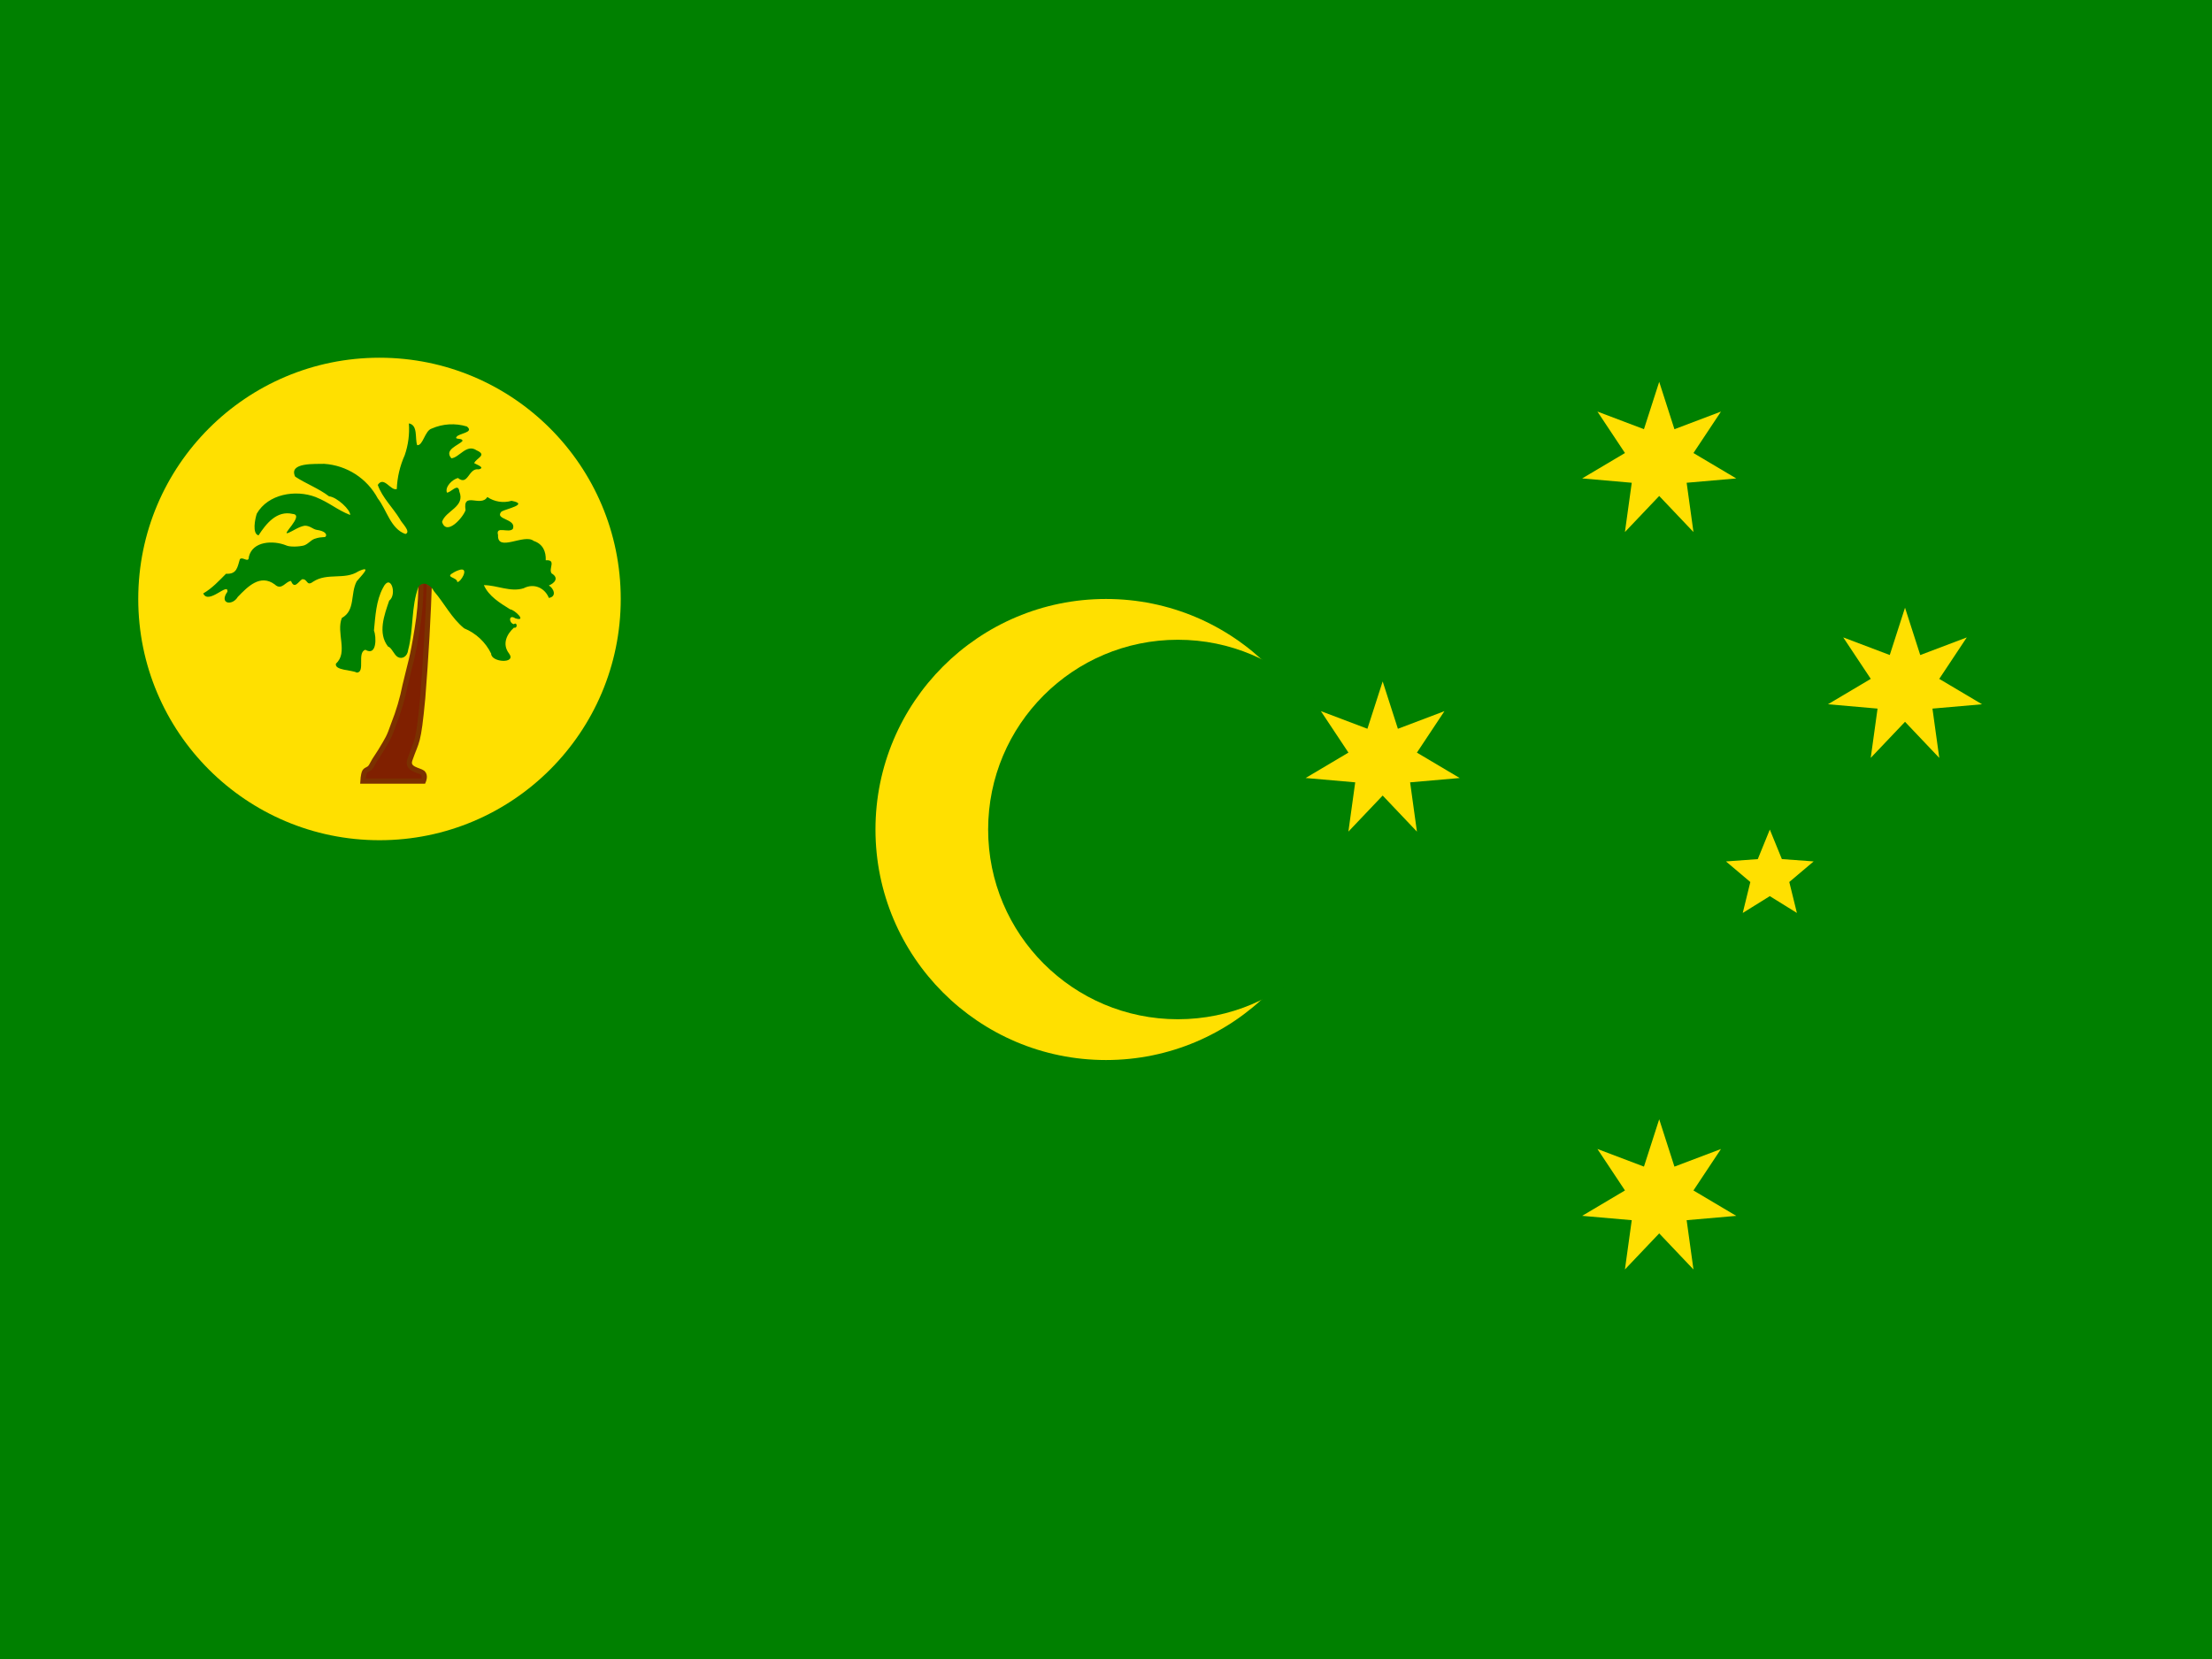
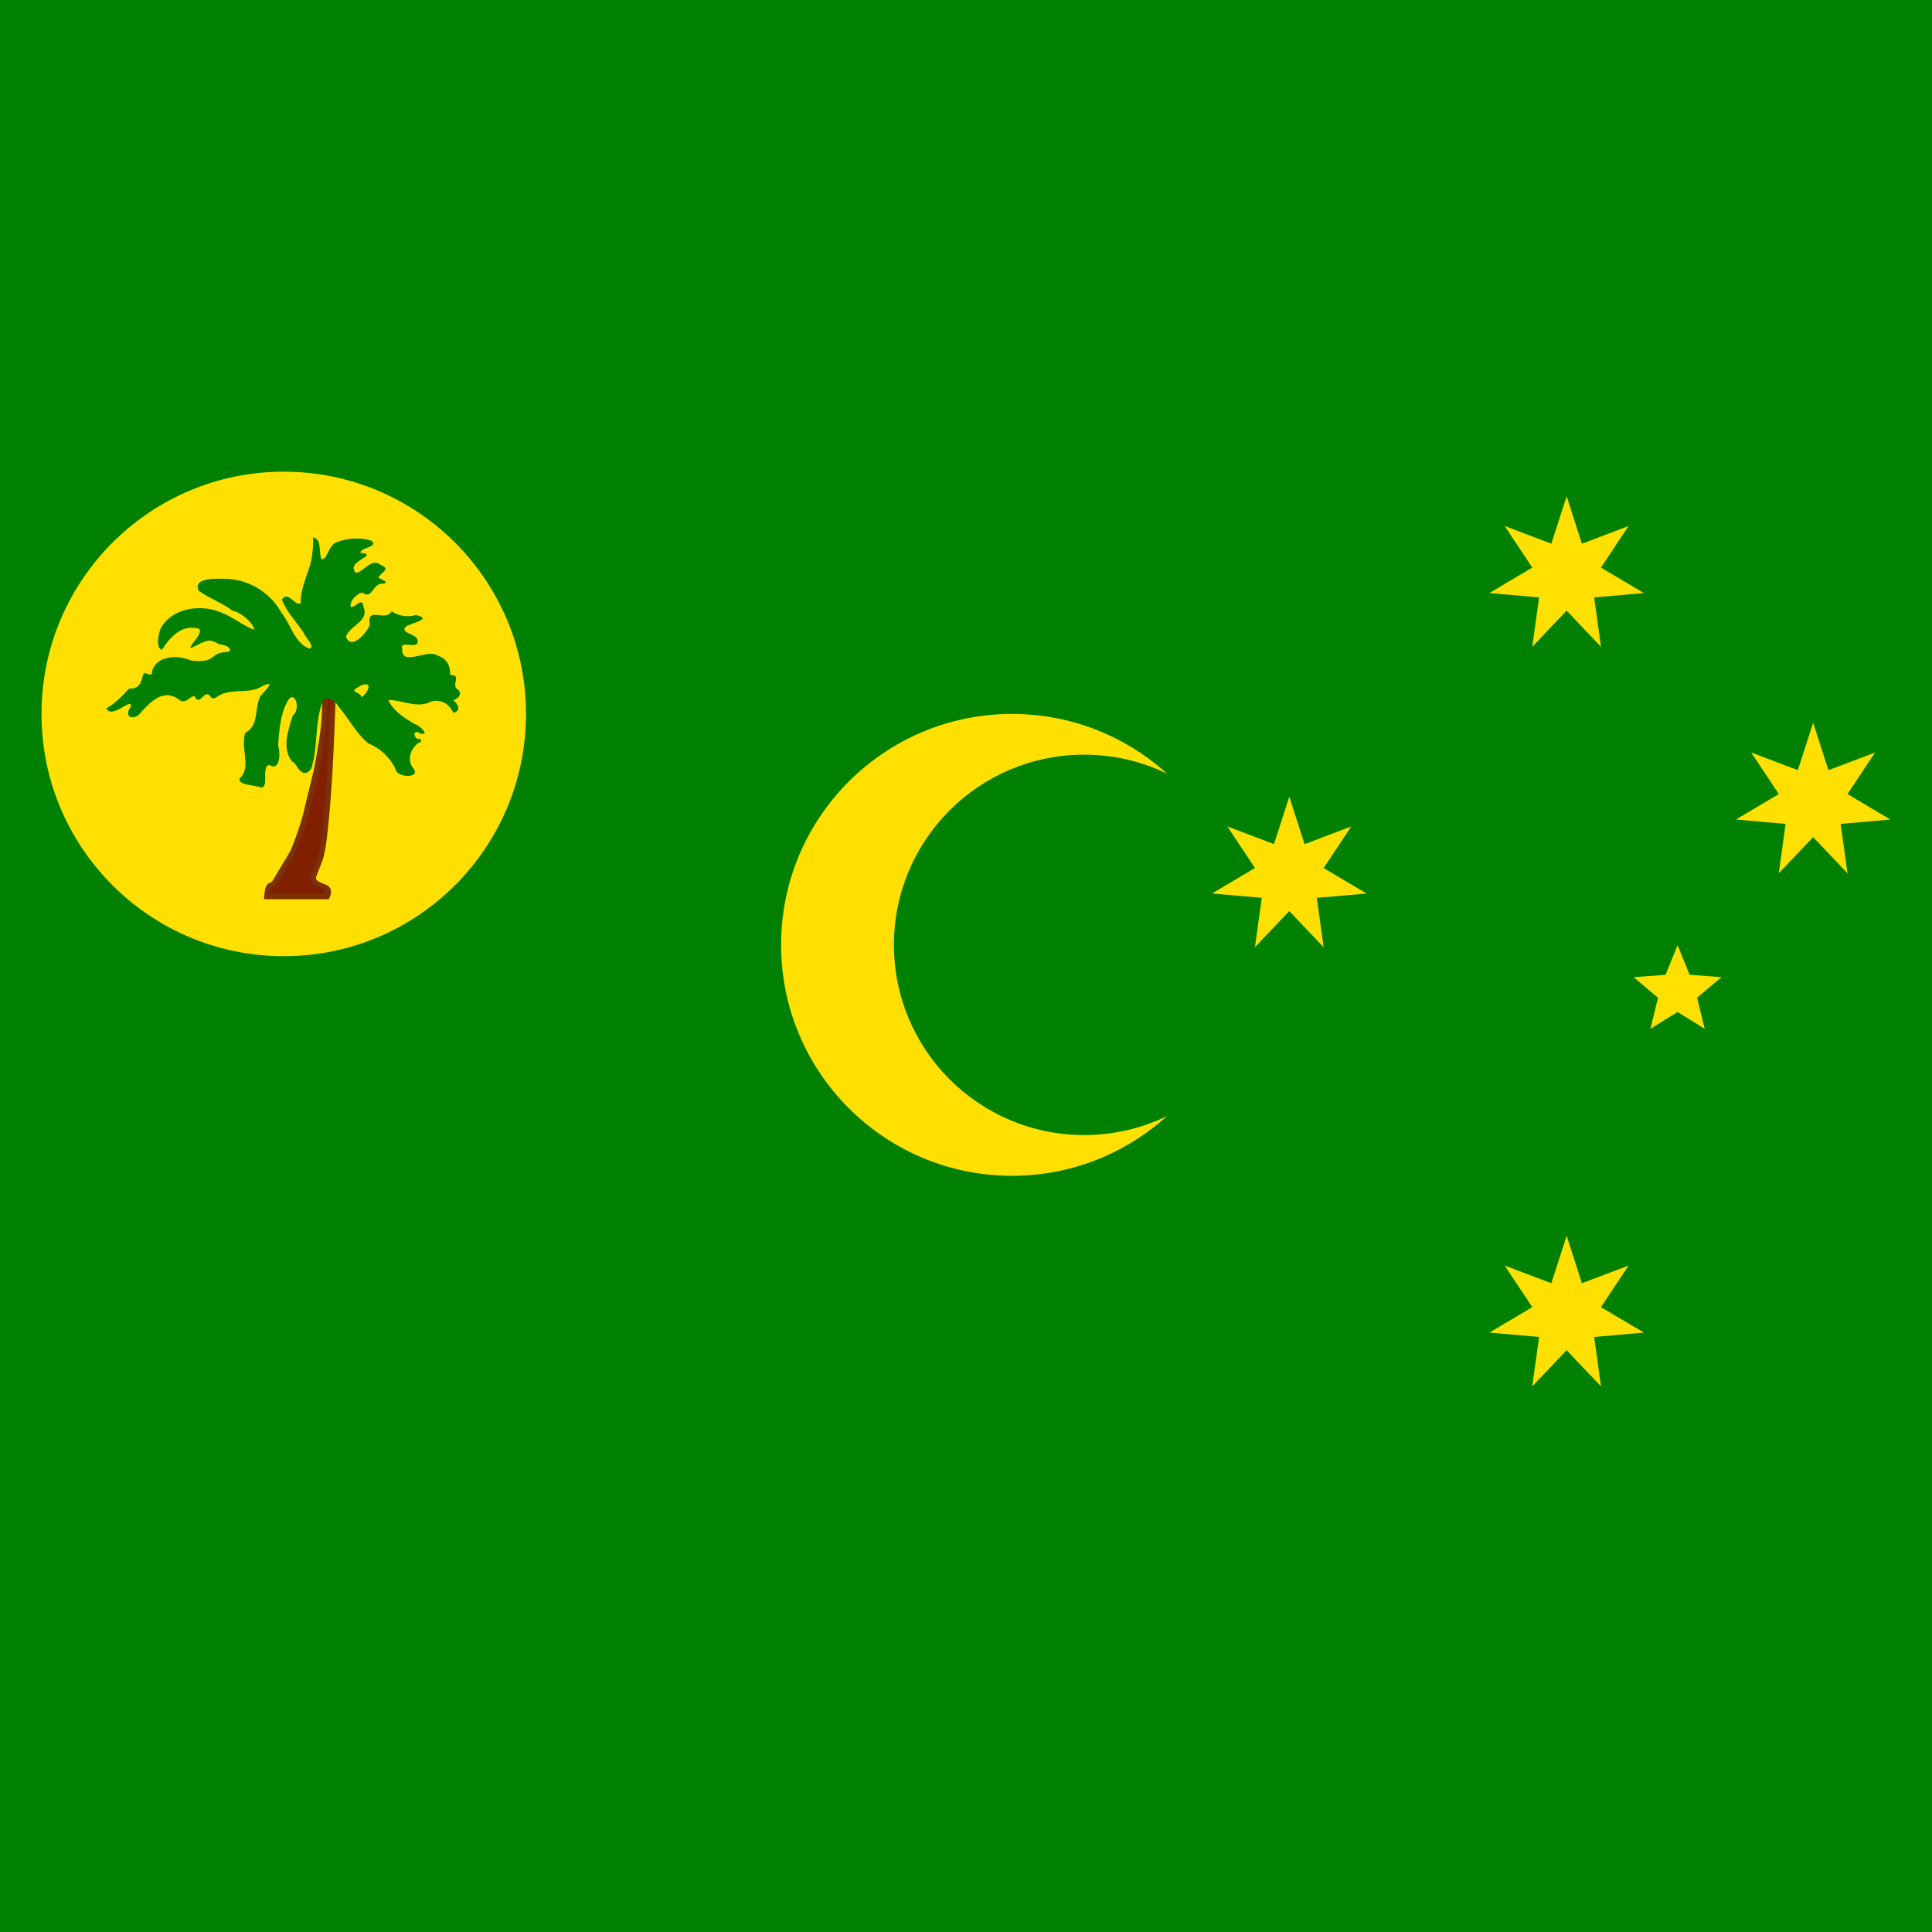
- <svg xmlns="http://www.w3.org/2000/svg" xmlns:xlink="http://www.w3.org/1999/xlink" id="flag-icons-cc" viewBox="0 0 640 480">
+ <svg xmlns="http://www.w3.org/2000/svg" xmlns:xlink="http://www.w3.org/1999/xlink" id="flag-icons-cc" viewBox="0 0 512 512">
  <defs>
    <path id="a" d="m0-360 69.4 215.8 212-80.3L156-35.6 351 80.1 125 99.8l31.1 224.6L0 160l-156.2 164.3 31.1-224.5L-351 80l195-115.7-125.5-188.9 212 80.3z" />
    <path id="b" d="M0-210 54.9-75.5l144.8 10.6-111 93.8 34.7 141L0 93.3-123.4 170l34.6-141-111-93.8 145-10.6z" />
  </defs>
-   <path fill="green" d="M0 0h640v480H0z" />
-   <circle cx="320" cy="240" r="66.7" fill="#ffe000" />
-   <circle cx="340.8" cy="240" r="54.9" fill="green" />
-   <circle cx="109.8" cy="173.3" r="69.8" fill="#ffe000" />
-   <path fill="#802000" stroke="#7b3100" stroke-width="1.5" d="M105 226h17.5s.7-1.6-.2-2.4c-1-.8-4.7-1-3.7-3.8 2-5.8 2.4-4 3.7-17.8a739 739 0 0 0 2-35.5h-2.6s.5 6.7-1 15.5c-1.4 8.8-1.9 9.5-3.5 16.3a63.5 63.5 0 0 1-3.3 11.2c-1.4 4-1.6 4.1-3.8 7.8-2.3 3.6-1.5 2.2-2.7 4.4-.7 1.1-1.4.8-1.9 1.6-.4.8-.5 2.7-.5 2.7z" />
-   <path fill="green" d="M118.3 122.5a23 23 0 0 1-1.2 9.2 26.5 26.5 0 0 0-2.3 9.8c-1.8.6-3.7-3.9-5.5-1.2 1.3 3.7 4.4 6.6 6.4 9.9.4 1 3.4 3.7 1.6 4.3-4.3-1.5-5.4-7-8-10.3a19 19 0 0 0-15.5-10c-2.5.1-10.4-.5-8.4 3.7 3 2 6.8 3.4 9.8 5.7 2.3.2 6.3 4 6.1 5.4-4-1.6-5.8-3.5-10-5.2-5.8-2.2-13.7-.9-17 4.8-.5 1.5-1.4 5.8.5 6.3 2.2-3.4 5.3-7.3 9.9-6.2 3.6.3-4 6.7-1.1 5.4 1-.4 3-1.8 4.6-2 1.5 0 2.3 1 3.4 1.2 2.3.3 3 1.2 2.7 1.8-.2.6-1 0-3.3.8-1.1.4-1.7 1.4-3 1.9-1.4.4-4.2.5-5.2 0-3.7-1.5-9.7-1.3-10.8 3.3 0 2-1.8-.2-2.6.7-.7 2.2-.8 4.4-4 4.2-2 2-4 4.2-6.6 5.7 1.5 3.4 7.3-3.4 7-.5-2.5 3.5 1.4 4.2 3 1.5 2.9-3 6.5-6.7 10.7-3.6 2 1.9 3.2-1 4.7-1 1 2.5 2.1.2 3.2-.5 1.7-.2 1.2 2.2 3.2.7 4.1-2.7 9.1-.4 13.1-3 4.3-2 .6 1.5-.5 2.9-1.9 3.6-.3 8.4-4.3 10.6-1.7 4.3 1.9 10-1.7 13.2-.5 2 4.6 1.8 6 2.6 2.6 0 0-5.8 2.5-6.6 3.4 2 3.2-3.8 2.5-5.6.4-4 .6-8.6 2.6-12.3 2.2-4.5 4.2 1.9 1.8 3.7-1.4 4.1-3.4 9.4-.3 13.3 1 .2 1.7 2.4 2.8 3 1.2.7 2.8-.1 3-2.1 1.6-6 .8-12.4 3-18.3 1.5-1.8 3.6-.3 4.5 1.4 3 3.5 5.1 7.8 8.7 10.7a15 15 0 0 1 7.8 7.3c0 2.6 7.4 3 5.2 0-2.1-2.7-.7-5.6 1.4-7.5 1.2.3.9-1.8 0-1-1.5-.3-1.6-3 .4-1.7 3.5 1.1-.2-2.5-1.5-2.6-2.9-1.8-6.2-3.8-7.6-7 3.8 0 7.7 2.1 11.5.9 3.1-1.6 6.2 0 7.3 2.8 2.4-.4 1.4-2.8 0-3.6 1.7-.7 3-2.2.8-3.5-1-1.4 1.5-4-1.7-3.8.1-2.5-.8-4.7-3.5-5.6-2.7-2.2-10.6 3.4-10.3-1.7-.8-2.8 3.2-.4 4.3-1.8 1.1-3-5.5-2.6-3.3-5 1.4-.8 8.1-2.1 2.9-3.1a8.3 8.3 0 0 1-7-1.1c-1.9 3.1-7.2-1.8-6.3 3.8-.7 2.1-5.5 7.6-6.8 3.4 1-3.3 6.8-4.3 5-8.8-.3-2.7-2.6.5-3.6.3-.6-1.7 1.6-3.8 3.2-4.2 3 2.4 3-3 6-2.5 2.1-.5-.7-1.4-1.3-1.8.6-1.5 3.9-2.3.7-3.7-2.9-2-5 2.1-7.3 2.3-2.2-2.5 2-3.7 3.2-5 .1-1-2.4-.3-1.7-1.2.7-1.1 5.2-1.2 3-3a14.7 14.7 0 0 0-10.2.6c-2 .6-2.5 5-4.2 4.8-.7-2 .3-5.8-2.4-6.3zm15 42.3c2.4-.4 0 3.7-1 3.6 0-1.4-3.6-1.3-1.3-2.6a7.3 7.3 0 0 1 2.3-1z" />
-   <g fill="#ffe000" transform="translate(0 80) scale(.0635)">
+   <path fill="green" d="M0 0h512v512H0z" />
+   <circle cx="268.2" cy="250.4" r="61.2" fill="#ffe000" />
+   <circle cx="287.3" cy="250.4" r="50.4" fill="green" />
+   <circle cx="75.2" cy="189.2" r="64.2" fill="#ffe000" />
+   <path fill="#802000" stroke="#7b3100" stroke-width="1.4" d="M70.7 237.6h16s.8-1.5-.1-2.2c-.9-.8-4.3-1-3.4-3.5 2-5.4 2.2-3.7 3.4-16.4 1.2-12.7 1.7-32.6 1.7-32.6H86s.5 6.2-.9 14.3c-1.3 8-1.7 8.7-3.2 15-1.4 6.1-1.7 6.6-3 10.3-1.3 3.6-1.5 3.7-3.5 7l-2.5 4.2c-.6 1-1.3.7-1.7 1.4-.4.8-.5 2.5-.5 2.5z" />
+   <path fill="green" d="M83 142.5c0 2.5-.2 5.7-1.2 8.4-1 3-2.2 6-2.1 9-1.7.7-3.4-3.5-5-1 1.2 3.3 4 6 5.9 9 .3 1 3 3.5 1.5 4-4-1.3-5-6.4-7.5-9.5a17.5 17.5 0 0 0-14.2-9c-2.3 0-9.6-.6-7.7 3.2 2.8 2 6.3 3.2 9 5.3 2.1.2 5.8 3.6 5.6 5-3.6-1.5-5.3-3.3-9.2-4.8-5.3-2-12.6-.9-15.5 4.4-.6 1.4-1.4 5.3.3 5.7 2-3.1 5-6.6 9.2-5.7 3.3.3-3.8 6.3-1 5 .8-.3 2.8-1.6 4.1-1.7 1.4-.2 2.2.8 3.2 1 2.1.3 2.7 1.1 2.5 1.6-.2.6-1 .1-3 .8-1 .3-1.6 1.3-2.9 1.7-1.2.4-3.8.4-4.7 0-3.4-1.4-8.9-1.1-10 3 0 2-1.6-.1-2.3.7-.6 2-.8 4-3.8 3.9-1.8 1.9-3.6 3.9-6 5.2 1.4 3.1 6.8-3.1 6.5-.5-2.3 3.2 1.2 3.9 2.8 1.4 2.6-2.8 5.9-6.1 9.8-3.3 1.9 1.7 3-1 4.3-.8.9 2.2 2 0 3-.5 1.5-.2 1 2 3 .6 3.7-2.5 8.3-.4 12-2.8 3.8-1.8.5 1.4-.6 2.7-1.7 3.3-.2 7.7-4 9.7-1.4 4 1.8 9.2-1.5 12.1-.5 1.9 4.3 1.7 5.6 2.4 2.4.1 0-5.3 2.2-6 3.1 1.9 3-3.5 2.4-5.2.3-3.7.5-7.8 2.3-11.3 2-4.1 3.9 1.7 1.6 3.4-1.2 3.8-3 8.7-.2 12.2.9.2 1.5 2.2 2.6 2.8 1 .7 2.5-.1 2.8-2 1.4-5.4.7-11.4 2.7-16.7 1.3-1.7 3.3-.3 4.1 1.2 2.8 3.2 4.7 7.2 8 9.9a14 14 0 0 1 7.2 6.7c0 2.4 6.8 2.7 4.8 0-2-2.5-.7-5.2 1.3-6.9 1 .3.7-1.6 0-.9-1.4-.3-1.5-2.8.3-1.6 3.2 1-.2-2.3-1.3-2.4-2.7-1.6-5.7-3.5-7-6.4 3.4 0 7 2 10.5.8 2.9-1.5 5.7.1 6.7 2.6 2.2-.4 1.3-2.5 0-3.3 1.6-.6 2.7-2 .8-3.2-1-1.4 1.4-3.6-1.6-3.5.1-2.3-.8-4.3-3.2-5.1-2.5-2.1-9.7 3-9.5-1.7-.7-2.5 3-.3 4-1.6 1-2.7-5-2.4-3-4.5 1.2-.8 7.4-2 2.6-3a7.6 7.6 0 0 1-6.4-1c-1.7 3-6.7-1.6-5.8 3.6-.7 2-5 7-6.3 3.1 1-3 6.3-4 4.6-8-.2-2.6-2.3.4-3.3.2-.5-1.6 1.5-3.5 3-3.9 2.7 2.2 2.8-2.7 5.5-2.3 2-.4-.7-1.2-1.2-1.6.5-1.4 3.5-2.2.6-3.4-2.6-2-4.5 2-6.6 2.1-2-2.3 1.8-3.4 2.9-4.6 0-1-2.3-.3-1.6-1 .6-1.2 4.8-1.3 2.8-2.9-2.9-1-6.6-.7-9.4.5-1.8.6-2.3 4.6-3.8 4.4-.8-1.7.2-5.2-2.2-5.8zm13.7 38.9c2.3-.4 0 3.3-1 3.3.1-1.3-3.2-1.2-1.1-2.4a6.7 6.7 0 0 1 2.1-1z" />
+   <g fill="#ffe000" transform="translate(-25.8 103.5) scale(.05833)">
    <use xlink:href="#a" width="100%" height="100%" x="7560" y="4200" />
    <use xlink:href="#a" width="100%" height="100%" x="6300" y="2205" />
    <use xlink:href="#a" width="100%" height="100%" x="7560" y="840" />
    <use xlink:href="#a" width="100%" height="100%" x="8680" y="1869" />
    <use xlink:href="#b" width="100%" height="100%" x="8064" y="2730" />
  </g>
</svg>
